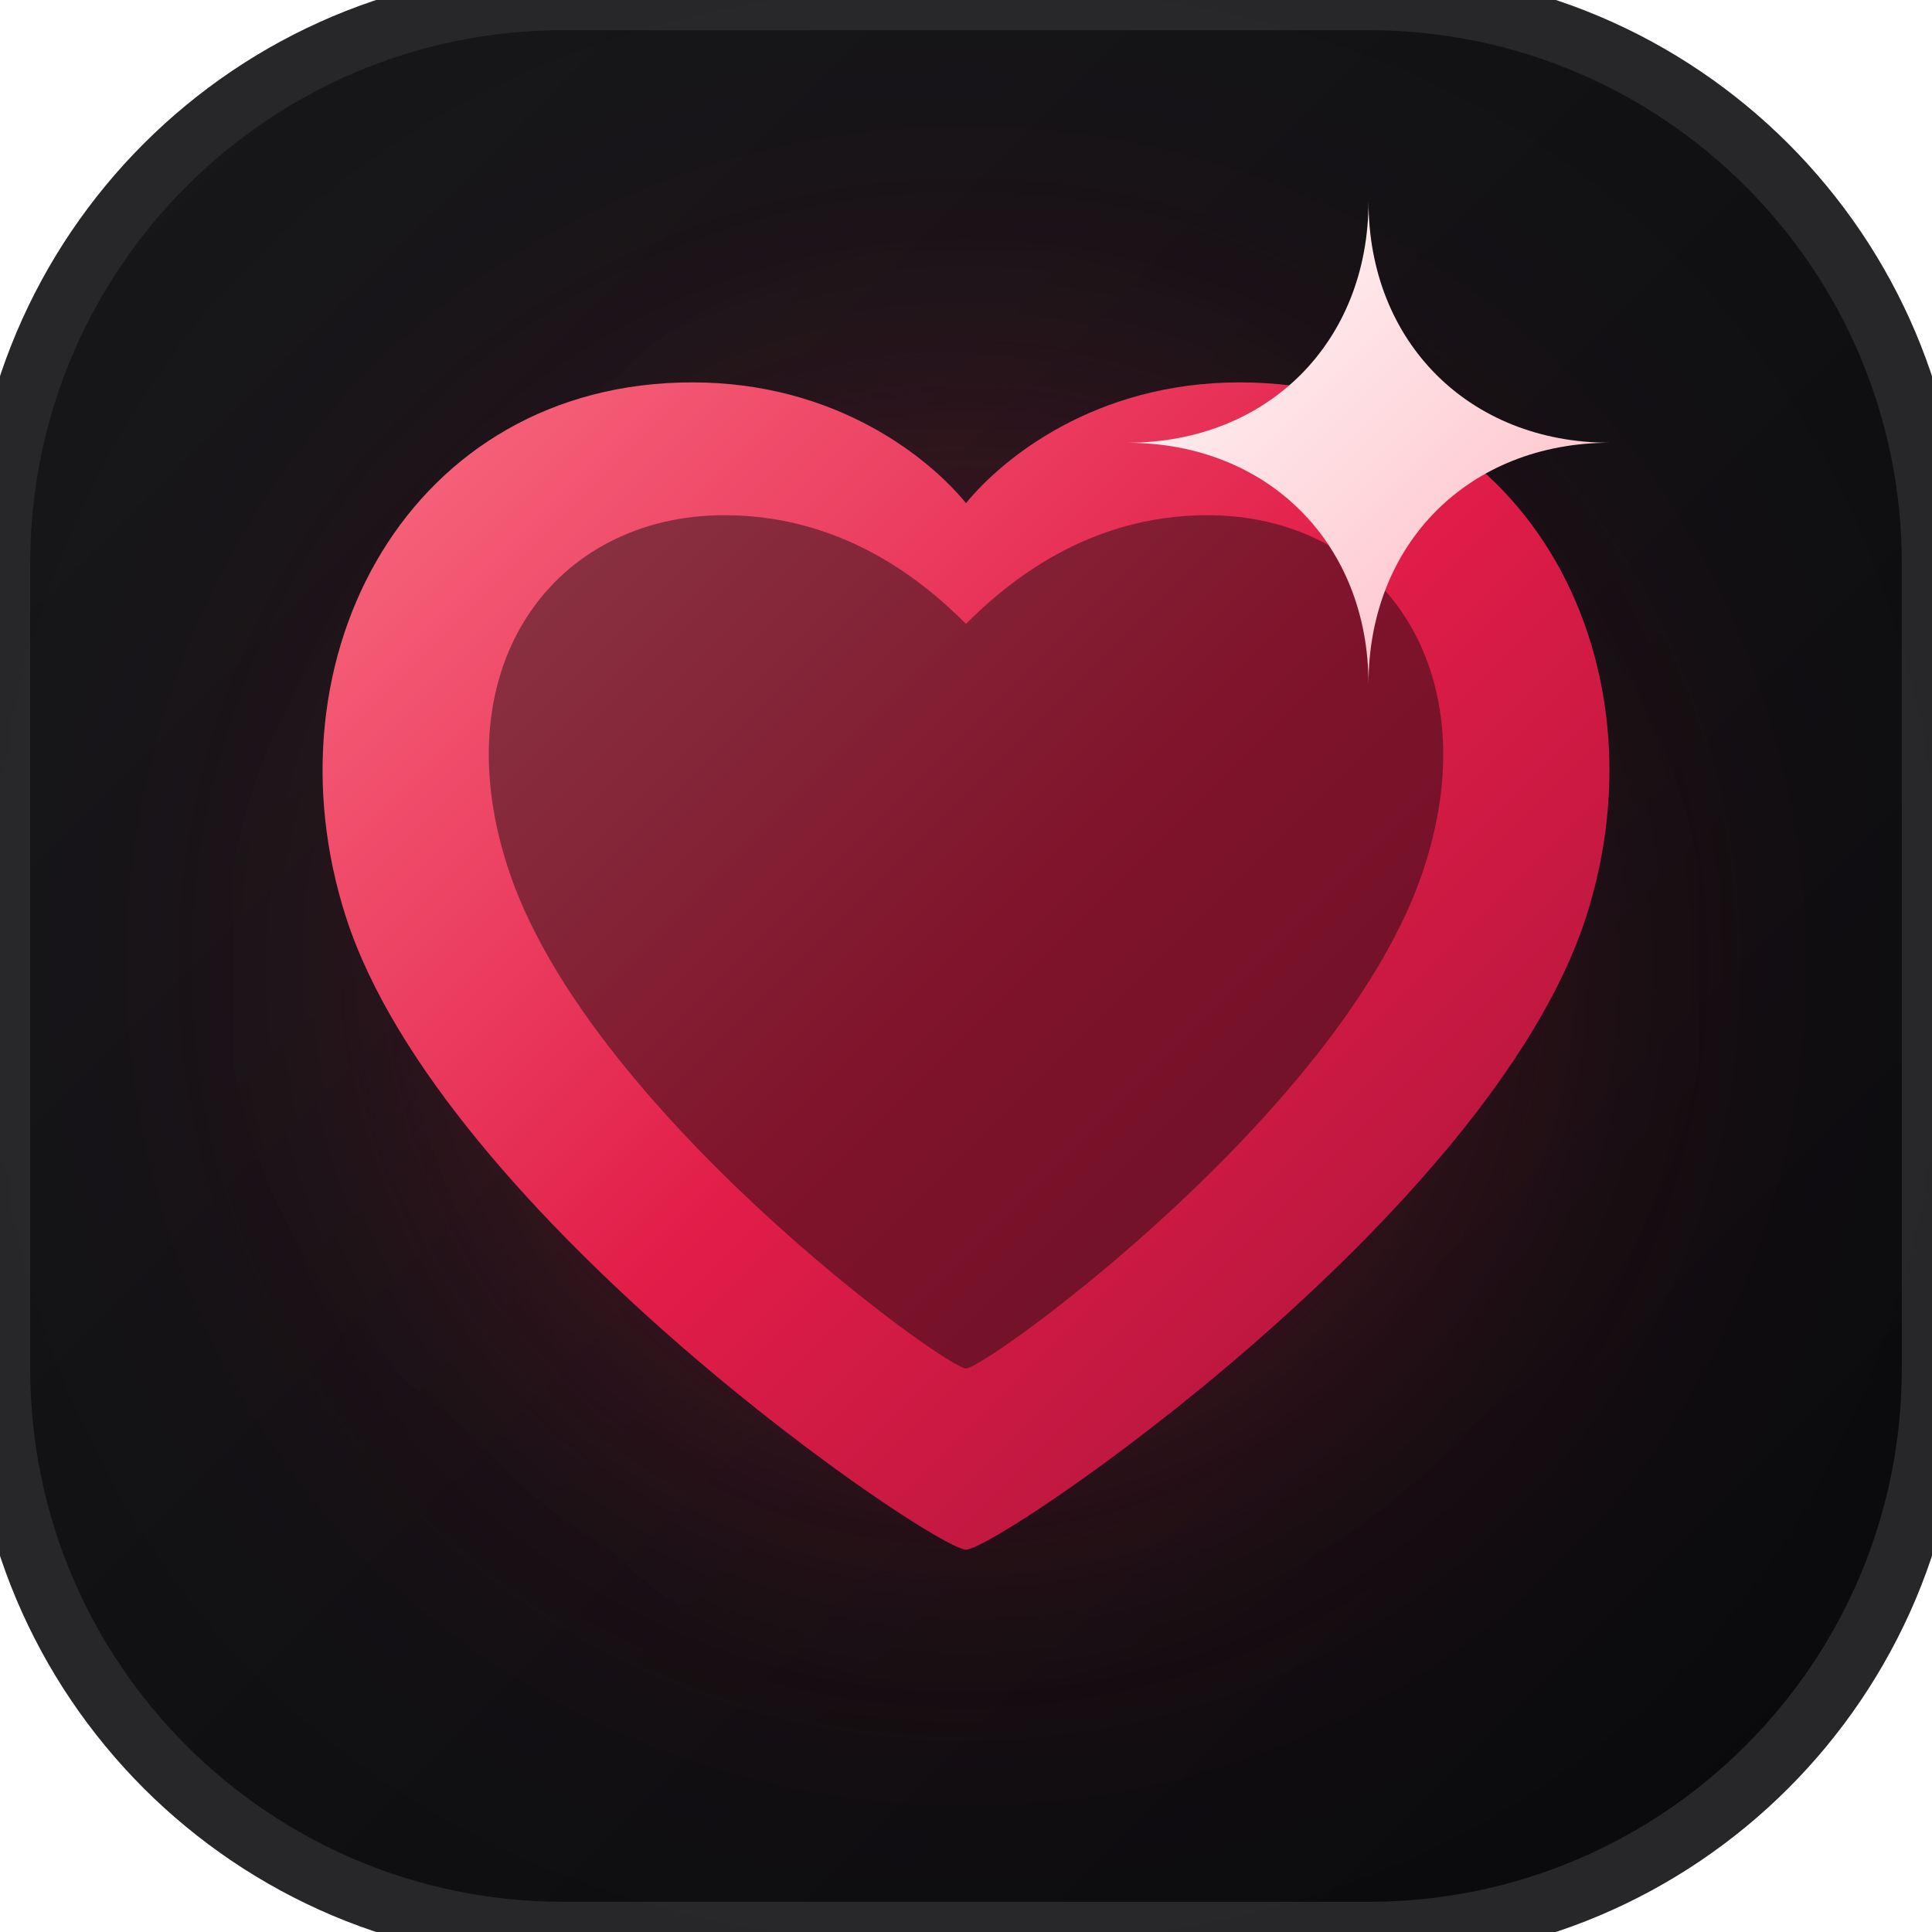
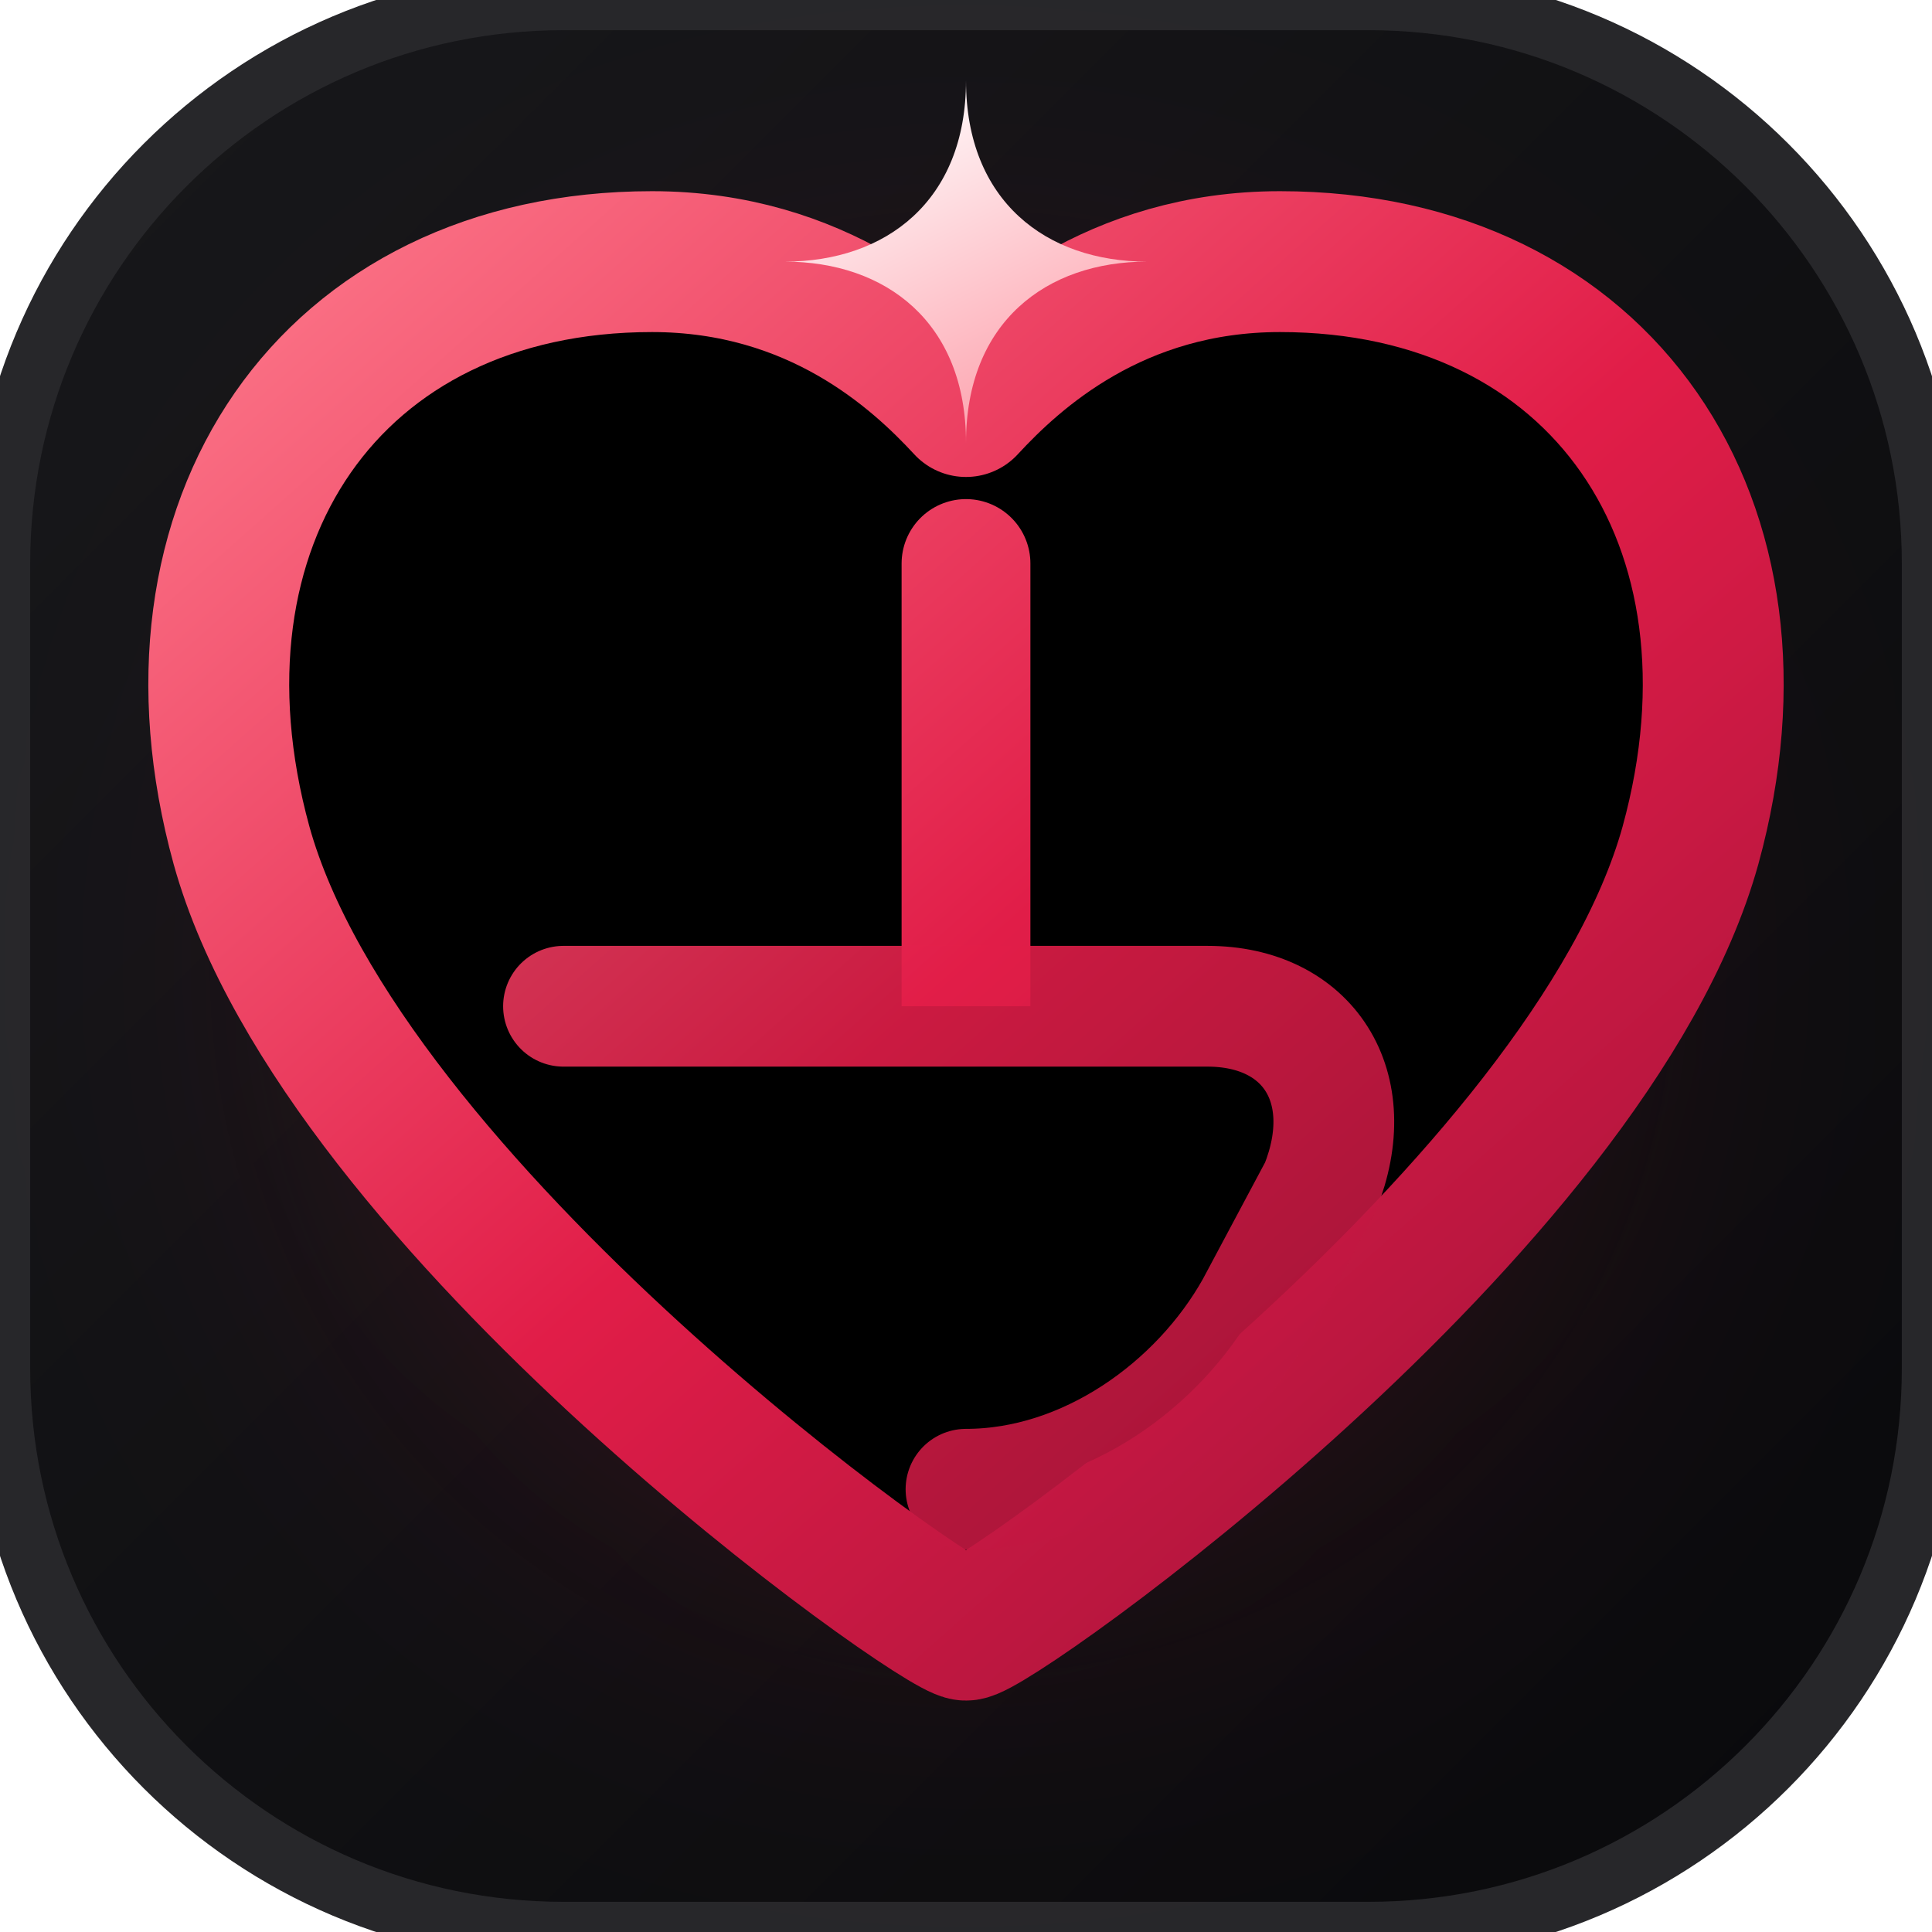
<svg xmlns="http://www.w3.org/2000/svg" viewBox="0 0 48 48" width="48" height="48">
  <defs>
    <linearGradient id="fav-bg" x1="0" y1="0" x2="48" y2="48" gradientUnits="userSpaceOnUse">
      <stop offset="0%" stop-color="#18181B" />
      <stop offset="100%" stop-color="#09090B" />
    </linearGradient>
-     <linearGradient id="fav-heart" x1="8" y1="8" x2="40" y2="40" gradientUnits="userSpaceOnUse">
+     <linearGradient id="fav-brand" x1="8" y1="6" x2="40" y2="42" gradientUnits="userSpaceOnUse">
      <stop offset="0%" stop-color="#FB7185" />
      <stop offset="50%" stop-color="#E11D48" />
      <stop offset="100%" stop-color="#9F1239" />
    </linearGradient>
-     <linearGradient id="fav-spark" x1="28" y1="4" x2="44" y2="20" gradientUnits="userSpaceOnUse">
+     <linearGradient id="fav-spark" x1="22" y1="2" x2="26" y2="10" gradientUnits="userSpaceOnUse">
      <stop offset="0%" stop-color="#FFFFFF" />
      <stop offset="100%" stop-color="#FDA4AF" />
    </linearGradient>
  </defs>
  <rect width="48" height="48" rx="14" fill="url(#fav-bg)" stroke="#27272A" stroke-width="1.5" />
-   <circle cx="24" cy="24" r="14" fill="#E11D48" opacity="0.25" filter="blur(6px)" />
-   <path d="M24 38.5C23.2 38.5 11 30.2 8.6 22.8C6.5 16.3 10.2 9.5 17.2 9.5C20.8 9.5 23.1 11.4 24 12.5C24.9 11.4 27.2 9.5 30.8 9.5C37.8 9.5 41.5 16.3 39.4 22.8C37 30.2 24.8 38.5 24 38.5Z" fill="url(#fav-heart)" />
-   <path d="M24 34C23.5 34 14.5 27.5 12.6 21.5C11 16.5 13.8 12.8 18 12.8C21 12.8 23 14.5 24 15.5C25 14.5 27 12.8 30 12.8C34.2 12.8 37 16.5 35.4 21.5C33.5 27.5 24.5 34 24 34Z" fill="#09090B" fill-opacity="0.45" />
-   <path d="M34 5C34 8.5 36.5 11 40 11C36.5 11 34 13.5 34 17C34 13.5 31.5 11 28 11C31.5 11 34 8.5 34 5Z" fill="url(#fav-spark)" />
+   <circle cx="24" cy="24" r="14" fill="#E11D48" opacity="0.2" filter="blur(5px)" />
+   <path d="M24 40.5C23.3 40.5 8.5 30 6 21C3.8 13 8.2 6.5 16.2 6.5C20.3 6.5 22.8 8.8 24 10.1C25.2 8.8 27.7 6.5 31.8 6.5C39.8 6.5 44.2 13 42 21C39.5 30 24.7 40.5 24 40.5Z" stroke="url(#fav-brand)" stroke-width="3.5" stroke-linecap="round" stroke-linejoin="round" />
+   <path d="M24 14V27" stroke="url(#fav-brand)" stroke-width="3.2" stroke-linecap="round" />
+   <path d="M14 25H30C32.5 25 33.8 27 32.8 29.5L31.2 32.5C29.8 35 27 37 24 37" stroke="url(#fav-brand)" stroke-width="3" stroke-linecap="round" stroke-linejoin="round" stroke-opacity="0.9" />
+   <path d="M24 2C24 5 26 6.5 28.5 6.5C26 6.5 24 8 24 11C24 8 22 6.5 19.5 6.5C22 6.5 24 5 24 2Z" fill="url(#fav-spark)" />
</svg>
